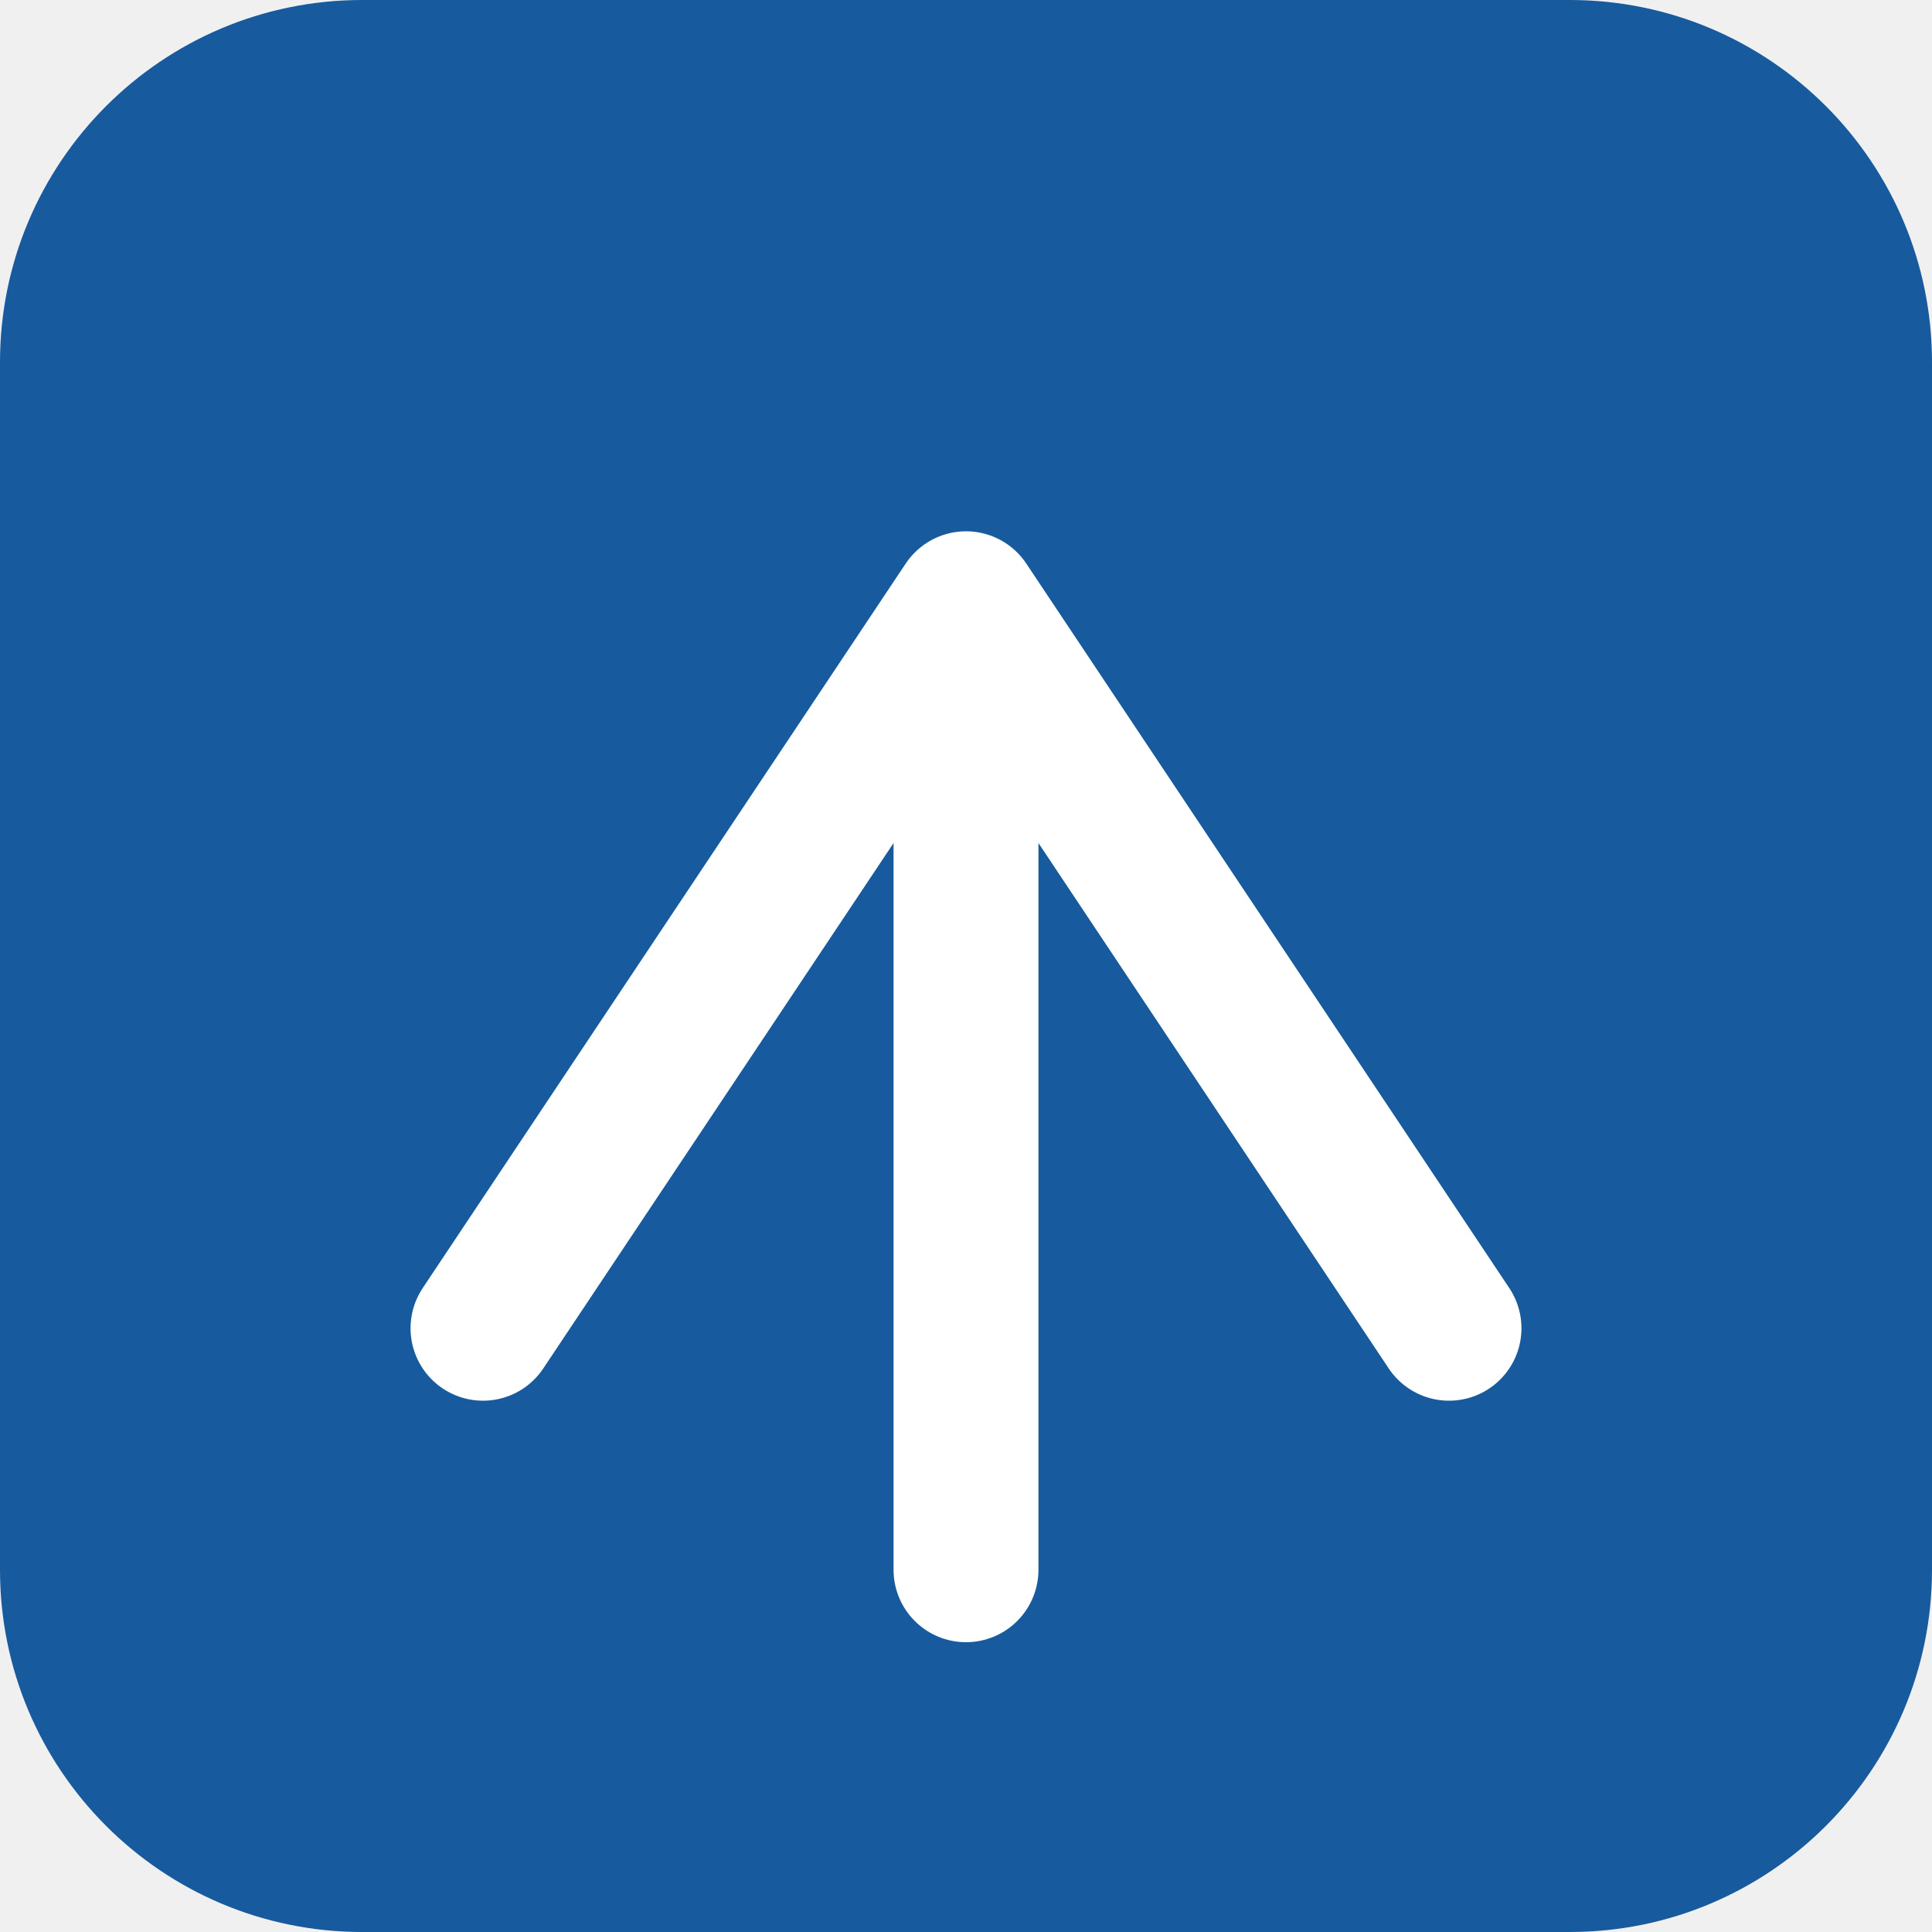
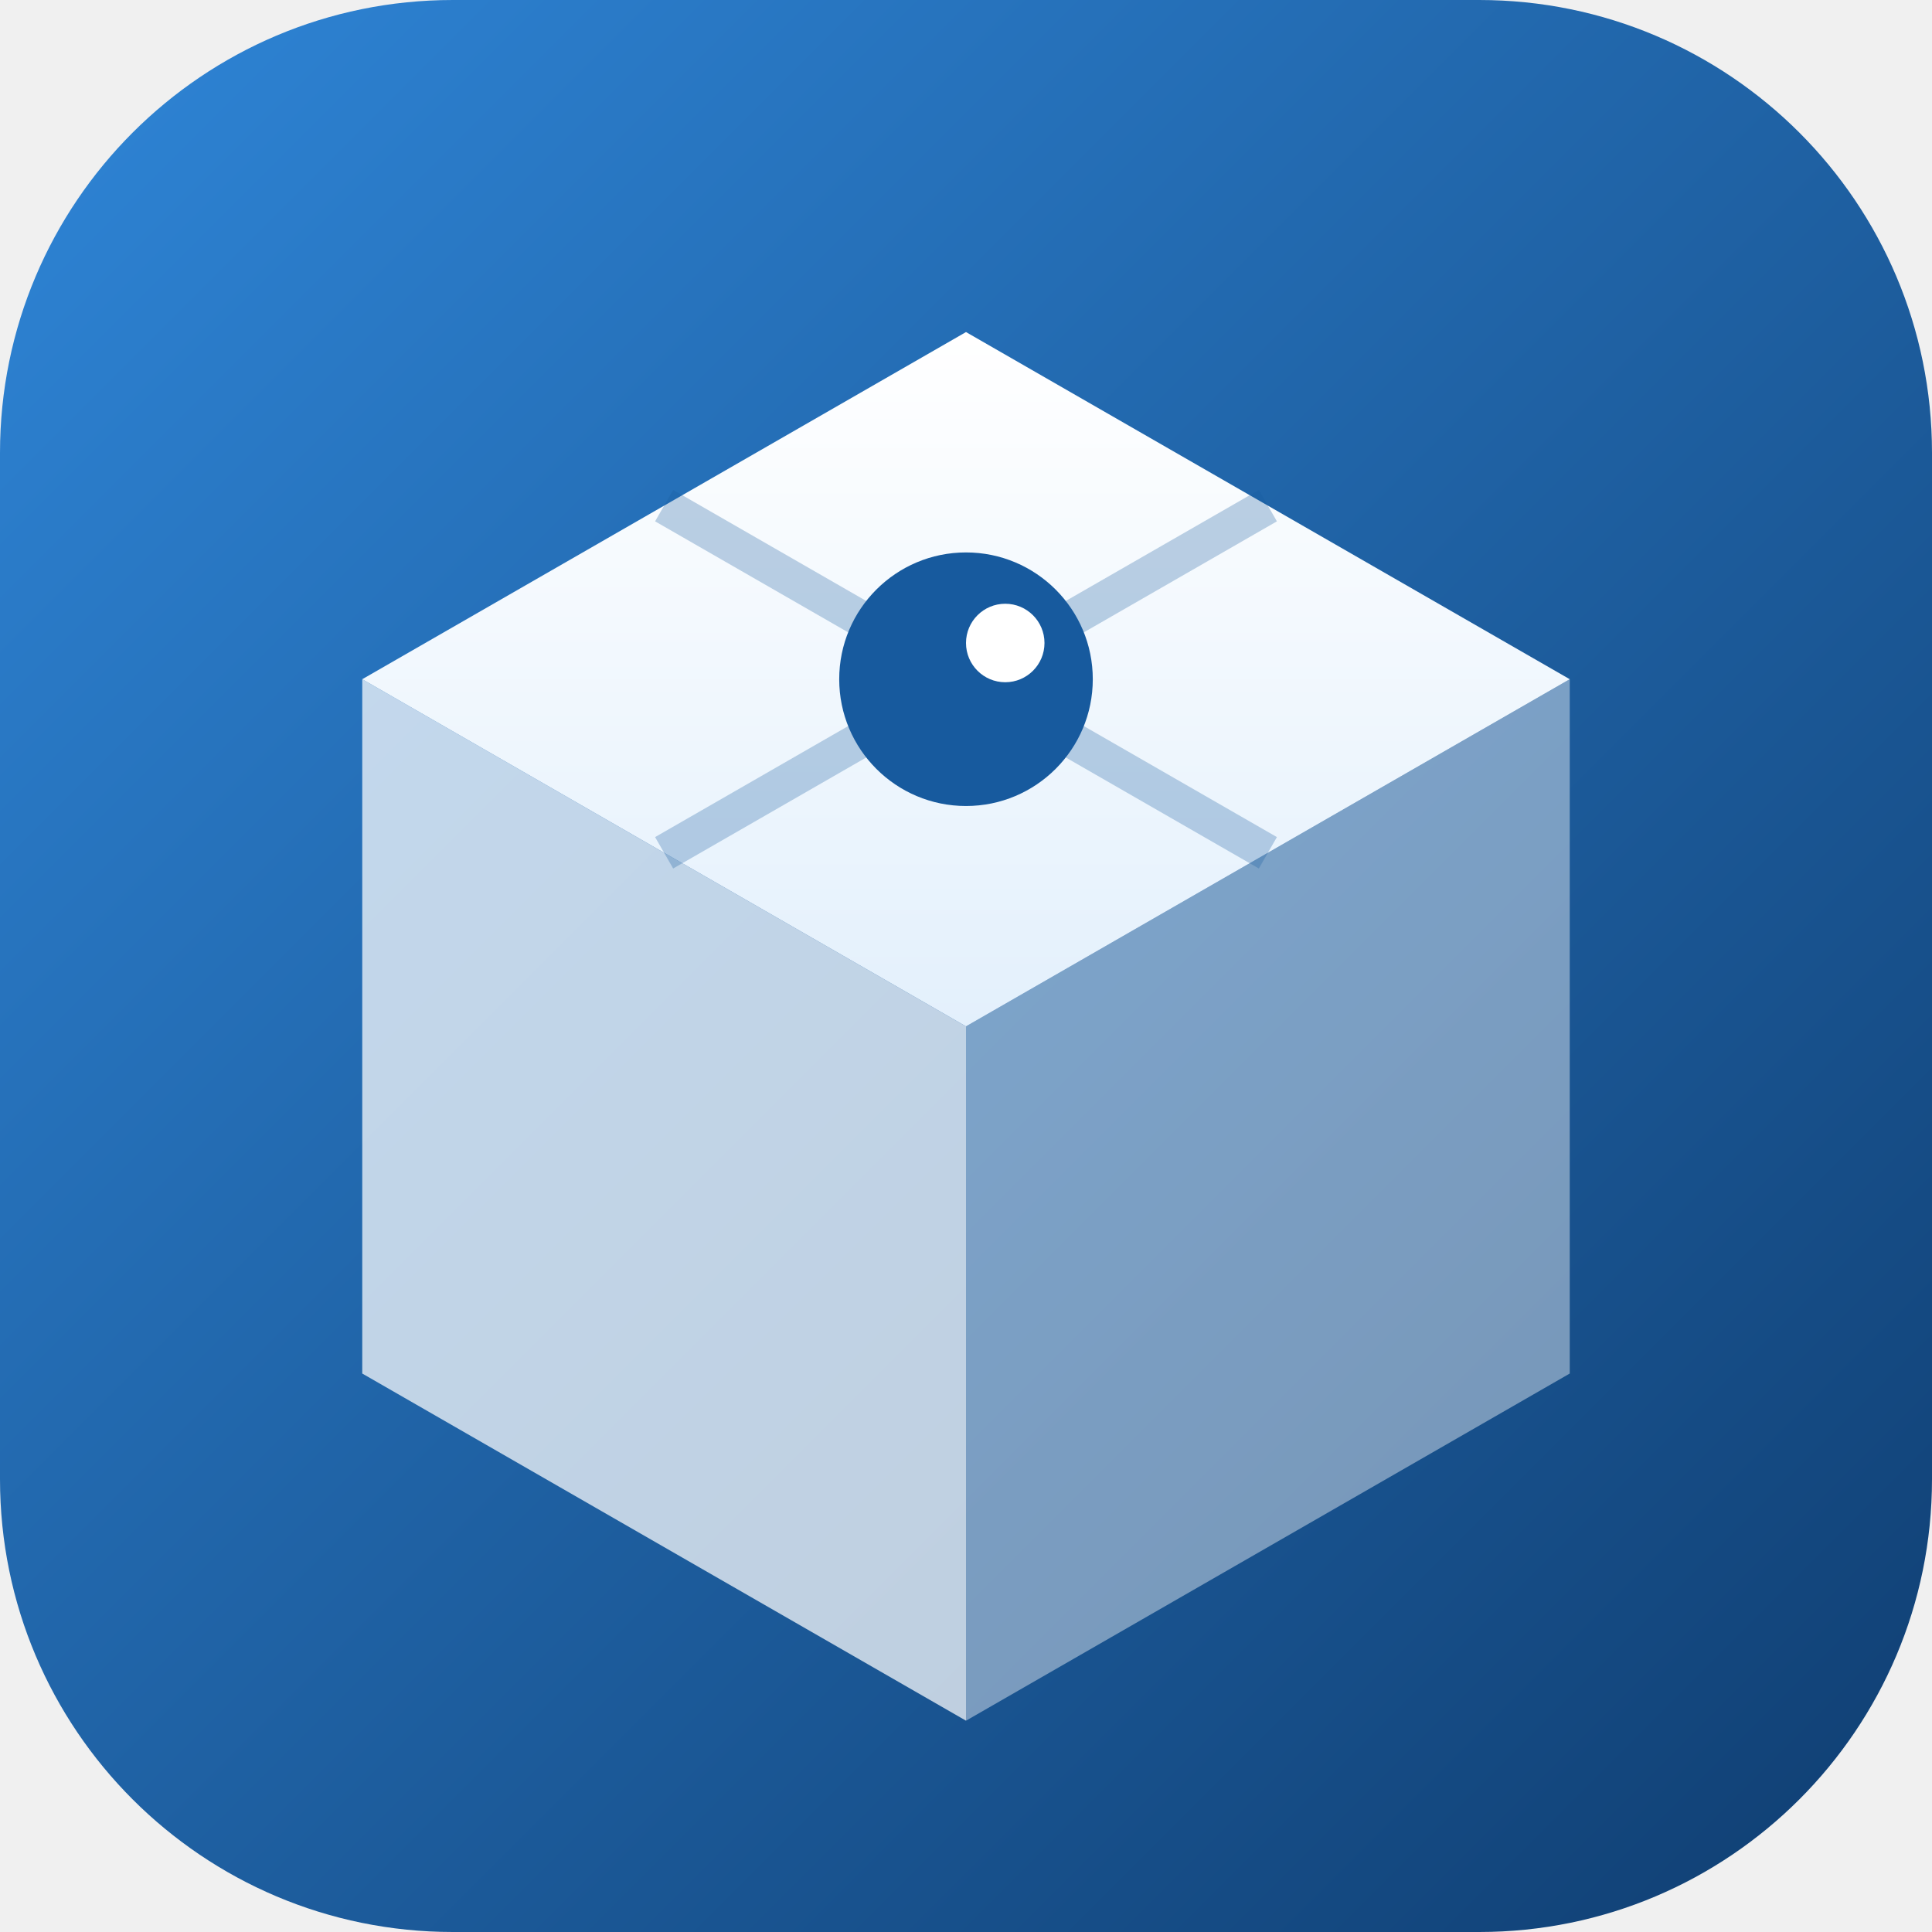
- <svg xmlns="http://www.w3.org/2000/svg" viewBox="0 0 32 32">
-   <rect width="32" height="32" rx="6" fill="#175a9e" />
-   <path d="M8 22l8-12 8 12M16 10v16" fill="none" stroke="#fff" stroke-width="2.4" stroke-linecap="round" stroke-linejoin="round" />
+ <svg xmlns="http://www.w3.org/2000/svg" viewBox="0 0 64 64">
+   <defs>
+     <linearGradient id="bg" x1="0" y1="0" x2="1" y2="1">
+       <stop offset="0" stop-color="#2f86d8" />
+       <stop offset="1" stop-color="#0f3d70" />
+     </linearGradient>
+     <linearGradient id="top" x1="0" y1="0" x2="0" y2="1">
+       <stop offset="0" stop-color="#ffffff" />
+       <stop offset="1" stop-color="#e3f0fc" />
+     </linearGradient>
+   </defs>
+   <rect width="64" height="64" rx="15" fill="url(#bg)" />
+   <path d="M32 11 52 22.5 32 34 12 22.5Z" fill="url(#top)" />
+   <path d="M12 22.5 32 34V57L12 45.5Z" fill="#ffffff" fill-opacity=".72" />
+   <path d="M52 22.5V45.5L32 57V34Z" fill="#ffffff" fill-opacity=".42" />
+   <path d="M22 16.75 42 28.25M42 16.75 22 28.25" stroke="#175a9e" stroke-opacity=".28" stroke-width="1.2" />
+   <circle cx="32" cy="22.5" r="4.2" fill="#175a9e" />
+   <circle cx="33.3" cy="21.3" r="1.3" fill="#ffffff" />
</svg>
